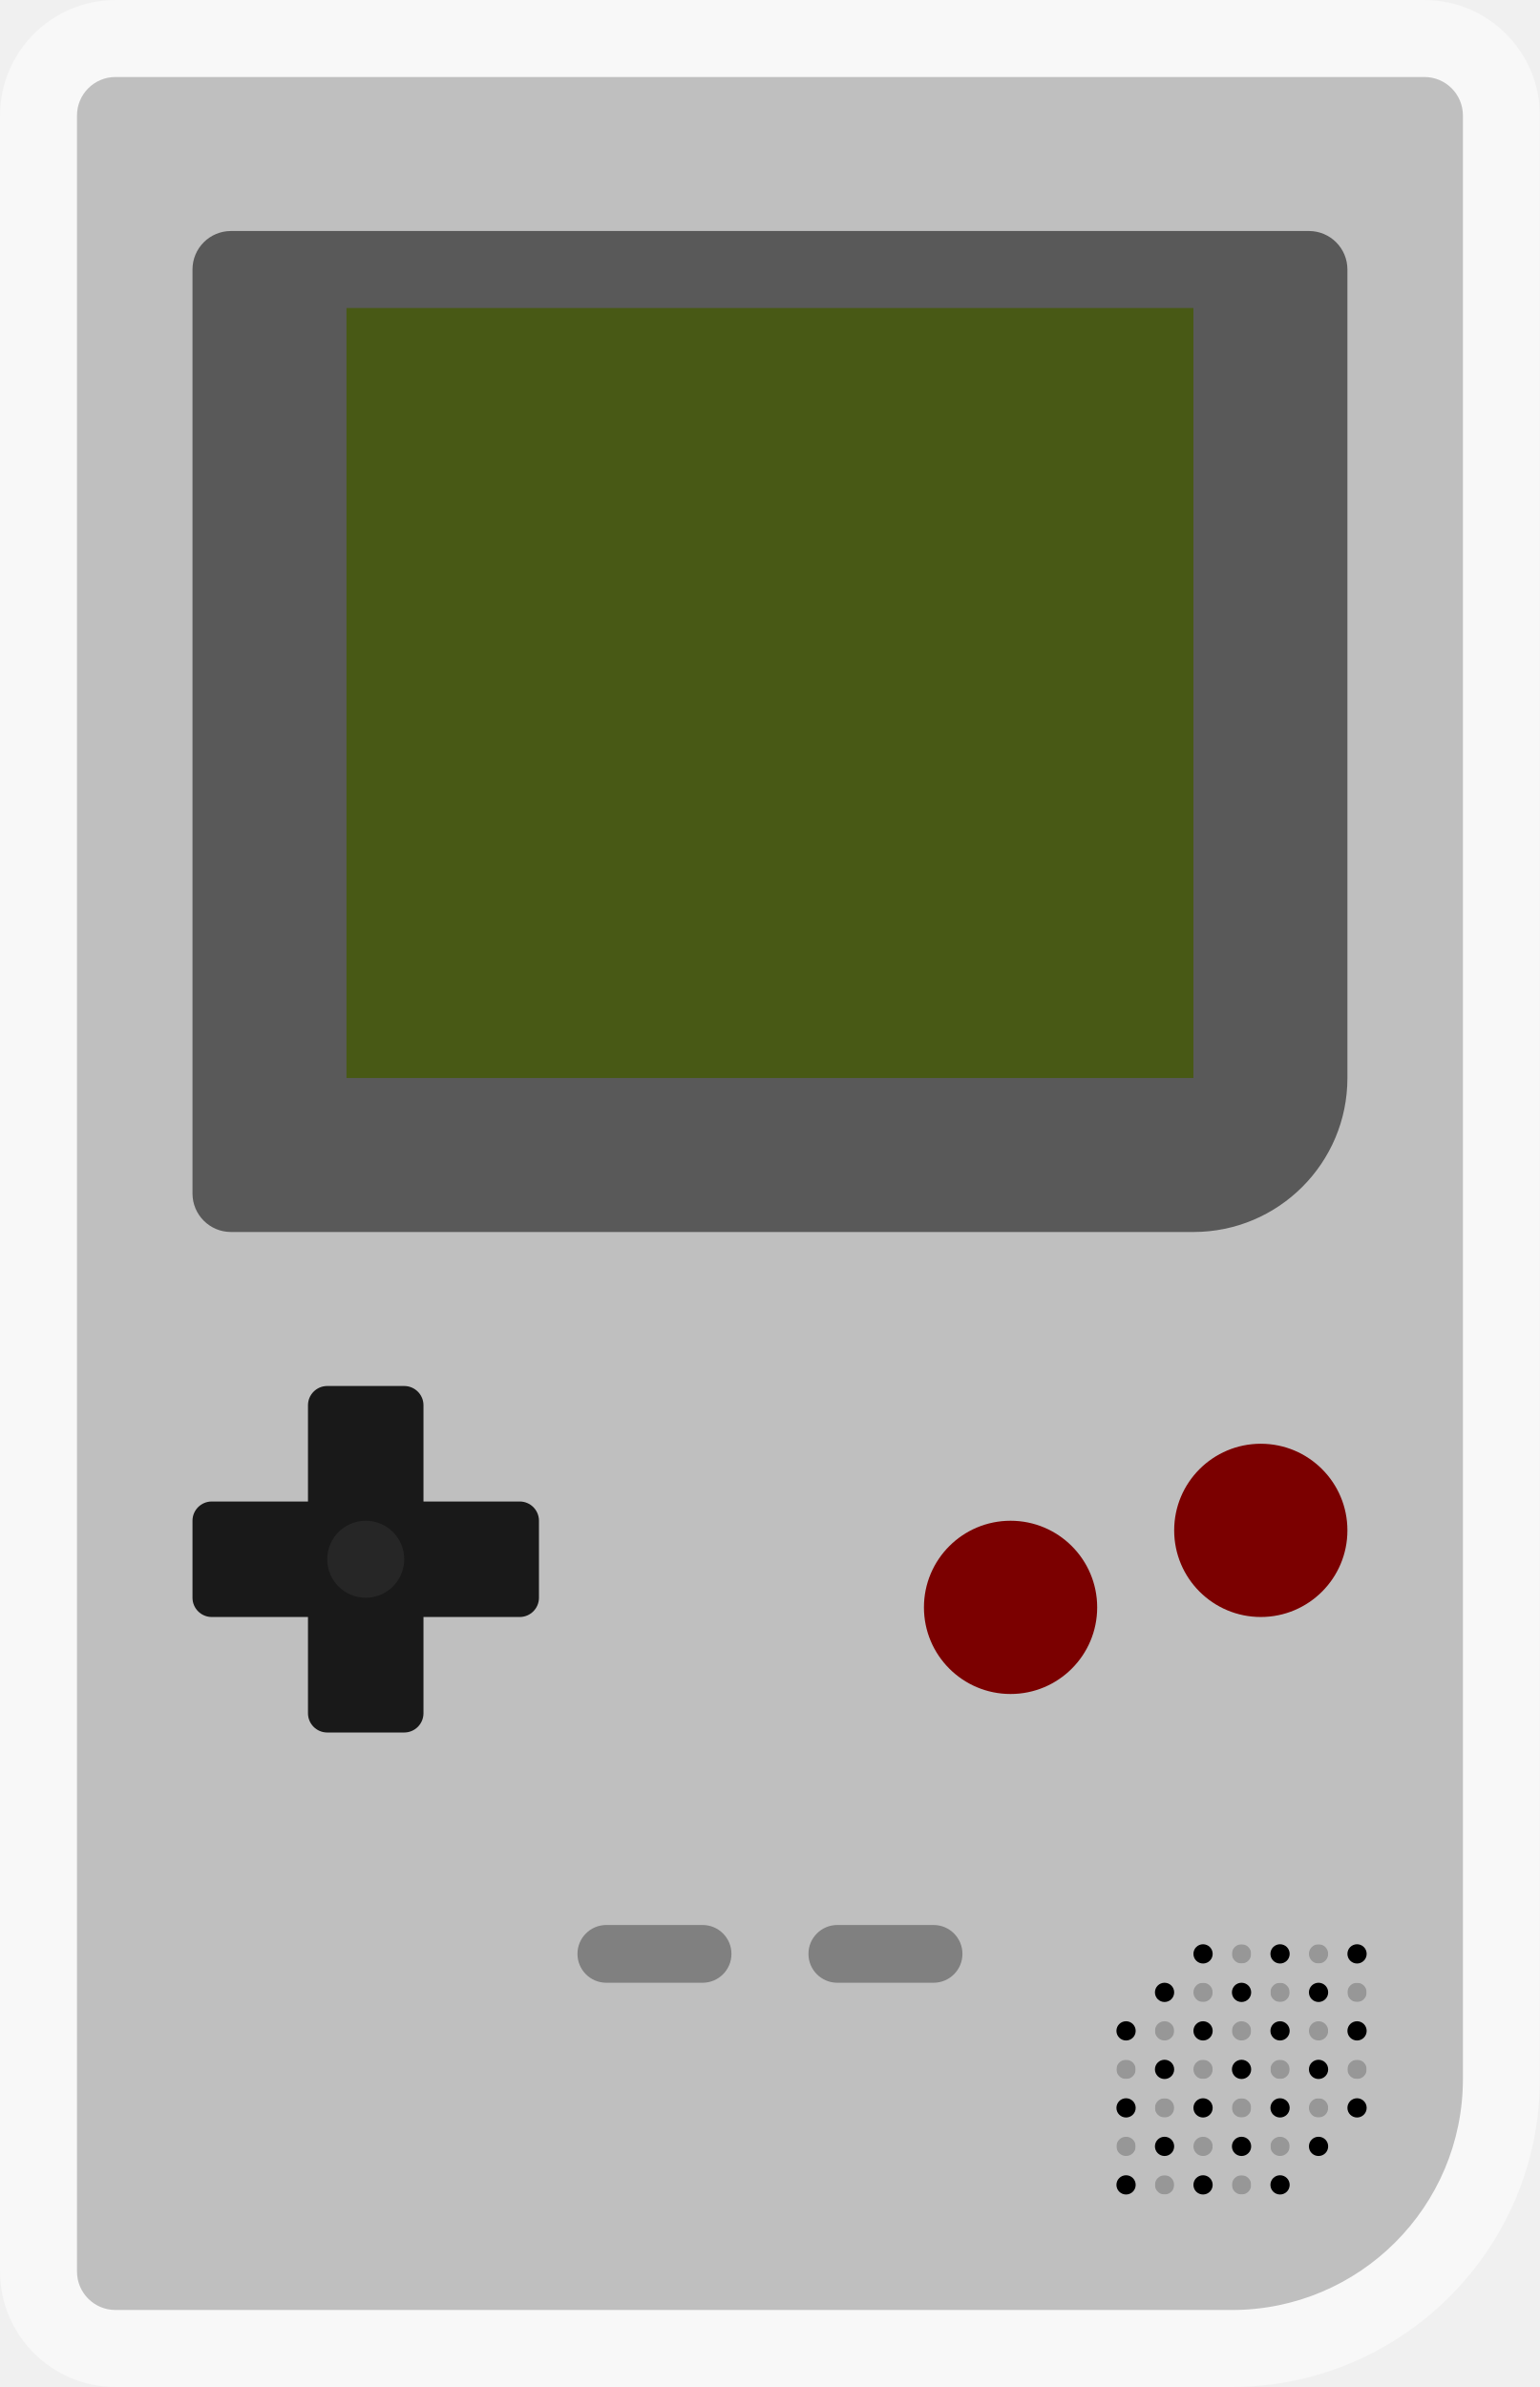
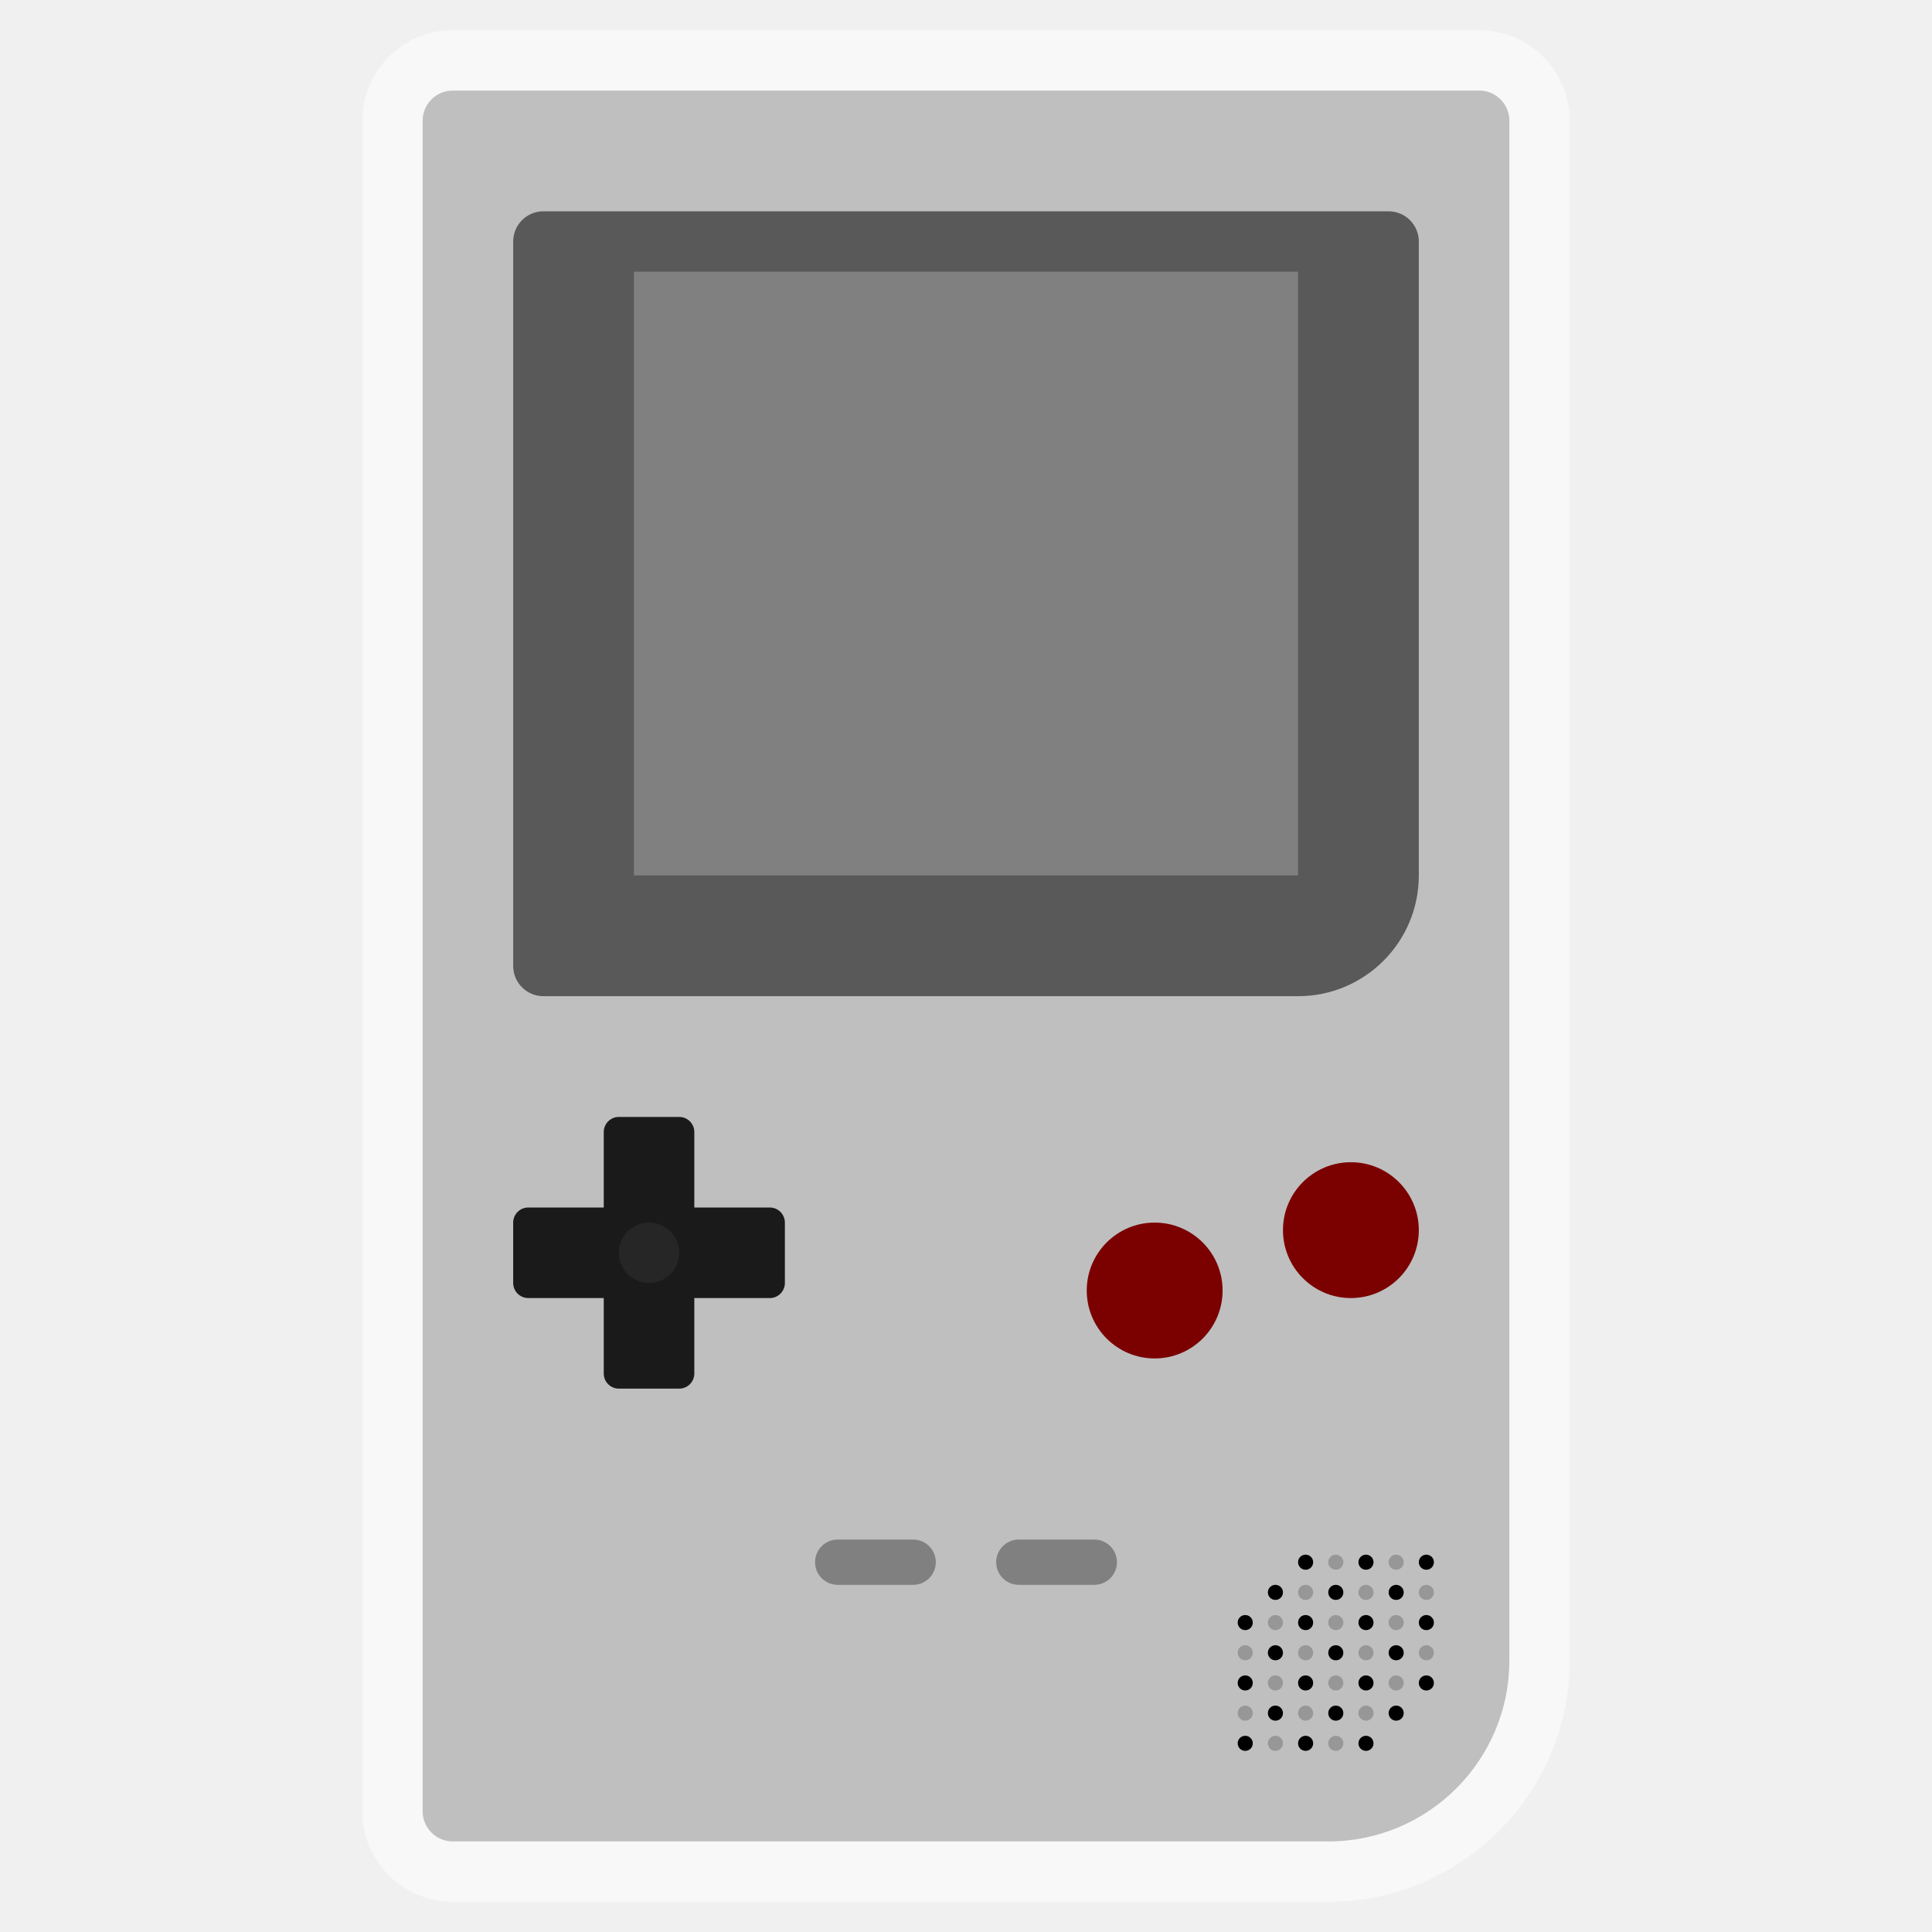
- <svg xmlns="http://www.w3.org/2000/svg" viewBox="0 0 213.333 330.667" height="330.667" width="213.333" xml:space="preserve" id="svg2" version="1.1">
-   <defs id="defs6">
-     <clipPath id="clipPath18" clipPathUnits="userSpaceOnUse">
-       <path id="path16" d="M 0,256 H 256 V 0 H 0 Z" />
-     </clipPath>
-     <clipPath id="clipPath26" clipPathUnits="userSpaceOnUse">
-       <path id="path24" d="M 48,252 H 208 V 4 H 48 Z" />
-     </clipPath>
-     <clipPath id="clipPath72" clipPathUnits="userSpaceOnUse">
-       <path id="path70" d="m 184,50 h 2 v -2 h -2 z" />
-     </clipPath>
-     <clipPath id="clipPath96" clipPathUnits="userSpaceOnUse">
-       <path id="path94" d="m 176,50 h 2 v -2 h -2 z" />
-     </clipPath>
-     <clipPath id="clipPath112" clipPathUnits="userSpaceOnUse">
-       <path id="path110" d="m 172,46 h 2 v -2 h -2 z" />
-     </clipPath>
-     <clipPath id="clipPath136" clipPathUnits="userSpaceOnUse">
-       <path id="path134" d="m 188,46 h 2 v -2 h -2 z" />
-     </clipPath>
-     <clipPath id="clipPath152" clipPathUnits="userSpaceOnUse">
-       <path id="path150" d="m 180,46 h 2 v -2 h -2 z" />
-     </clipPath>
-     <clipPath id="clipPath176" clipPathUnits="userSpaceOnUse">
-       <path id="path174" d="m 168,42 h 2 v -2 h -2 z" />
-     </clipPath>
-     <clipPath id="clipPath196" clipPathUnits="userSpaceOnUse">
-       <path id="path194" d="m 184,42 h 2 v -2 h -2 z" />
-     </clipPath>
-     <clipPath id="clipPath220" clipPathUnits="userSpaceOnUse">
-       <path id="path218" d="m 176,42 h 2 v -2 h -2 z" />
-     </clipPath>
-     <clipPath id="clipPath236" clipPathUnits="userSpaceOnUse">
-       <path id="path234" d="m 172,38 h 2 v -2 h -2 z" />
-     </clipPath>
-     <clipPath id="clipPath256" clipPathUnits="userSpaceOnUse">
-       <path id="path254" d="m 164,38 h 2 v -2 h -2 z" />
-     </clipPath>
-     <clipPath id="clipPath276" clipPathUnits="userSpaceOnUse">
-       <path id="path274" d="m 188,38 h 2 v -2 h -2 z" />
-     </clipPath>
-     <clipPath id="clipPath292" clipPathUnits="userSpaceOnUse">
-       <path id="path290" d="m 180,38 h 2 v -2 h -2 z" />
-     </clipPath>
-     <clipPath id="clipPath316" clipPathUnits="userSpaceOnUse">
-       <path id="path314" d="m 168,34 h 2 v -2 h -2 z" />
-     </clipPath>
-     <clipPath id="clipPath336" clipPathUnits="userSpaceOnUse">
-       <path id="path334" d="m 184,34 h 2 v -2 h -2 z" />
-     </clipPath>
-     <clipPath id="clipPath360" clipPathUnits="userSpaceOnUse">
-       <path id="path358" d="m 176,34 h 2 v -2 h -2 z" />
-     </clipPath>
-     <clipPath id="clipPath376" clipPathUnits="userSpaceOnUse">
-       <path id="path374" d="m 172,30 h 2 v -2 h -2 z" />
-     </clipPath>
-     <clipPath id="clipPath396" clipPathUnits="userSpaceOnUse">
-       <path id="path394" d="m 164,30 h 2 v -2 h -2 z" />
-     </clipPath>
-     <clipPath id="clipPath416" clipPathUnits="userSpaceOnUse">
-       <path id="path414" d="m 180,30 h 2 v -2 h -2 z" />
-     </clipPath>
-     <clipPath id="clipPath440" clipPathUnits="userSpaceOnUse">
-       <path id="path438" d="m 168,26 h 2 v -2 h -2 z" />
-     </clipPath>
-     <clipPath id="clipPath464" clipPathUnits="userSpaceOnUse">
-       <path id="path462" d="m 176,26 h 2 v -2 h -2 z" />
-     </clipPath>
-   </defs>
-   <g transform="matrix(1.333333,0,0,-1.333333,-64,336)" id="g10">
-     <g id="g12">
-       <g clip-path="url(#clipPath18)" id="g14">
-         <g id="g20">
-           <g id="g22" />
-           <g id="g34">
-             <g style="opacity:0.5" id="g32" clip-path="url(#clipPath26)">
-               <g id="g30" transform="translate(196,252)">
-                 <path id="path28" style="fill:#ffffff;fill-opacity:1;fill-rule:nonzero;stroke:none" d="m 0,0 h -136 c -6.617,0 -12,-5.383 -12,-12 v -224 c 0,-6.617 5.383,-12 12,-12 h 116 c 17.645,0 32,14.355 32,32 V -12 C 12,-5.383 6.617,0 0,0" />
-               </g>
-             </g>
-           </g>
-         </g>
-         <g transform="translate(176,12)" id="g36">
-           <path id="path38" style="fill:#bfbfbf;fill-opacity:1;fill-rule:nonzero;stroke:none" d="m 0,0 h -116 c -2.209,0 -4,1.791 -4,4 v 224 c 0,2.209 1.791,4 4,4 H 20 c 2.209,0 4,-1.791 4,-4 V 24 C 24,10.745 13.255,0 0,0" />
-         </g>
-         <g transform="translate(172,124)" id="g40">
-           <path id="path42" style="fill:#595959;fill-opacity:1;fill-rule:nonzero;stroke:none" d="m 0,0 h -100 c -2.209,0 -4,1.791 -4,4 v 96 c 0,2.209 1.791,4 4,4 H 12 c 2.209,0 4,-1.791 4,-4 V 16 C 16,7.164 8.837,0 0,0" />
-         </g>
-         <path id="path44" style="fill:#485915;fill-opacity:1;fill-rule:nonzero;stroke:none" d="M 172,140 H 84 v 80 h 88 z" />
-         <g transform="translate(121,46)" id="g46">
-           <path id="path48" style="fill:#808080;fill-opacity:1;fill-rule:nonzero;stroke:none" d="m 0,0 h -10 c -1.657,0 -3,1.343 -3,3 0,1.657 1.343,3 3,3 H 0 C 1.657,6 3,4.657 3,3 3,1.343 1.657,0 0,0" />
-         </g>
-         <g transform="translate(145,46)" id="g50">
-           <path id="path52" style="fill:#808080;fill-opacity:1;fill-rule:nonzero;stroke:none" d="m 0,0 h -10 c -1.657,0 -3,1.343 -3,3 0,1.657 1.343,3 3,3 H 0 C 1.657,6 3,4.657 3,3 3,1.343 1.657,0 0,0" />
-         </g>
-         <g transform="translate(162,85)" id="g54">
-           <path id="path56" style="fill:#7b0000;fill-opacity:1;fill-rule:nonzero;stroke:none" d="m 0,0 c 0,-4.971 -4.029,-9 -9,-9 -4.971,0 -9,4.029 -9,9 0,4.971 4.029,9 9,9 4.971,0 9,-4.029 9,-9" />
-         </g>
-         <g transform="translate(188,93)" id="g58">
-           <path id="path60" style="fill:#7b0000;fill-opacity:1;fill-rule:nonzero;stroke:none" d="m 0,0 c 0,-4.971 -4.029,-9 -9,-9 -4.971,0 -9,4.029 -9,9 0,4.971 4.029,9 9,9 4.971,0 9,-4.029 9,-9" />
-         </g>
-         <g transform="translate(172,49)" id="g62">
-           <path id="path64" style="fill:#000000;fill-opacity:1;fill-rule:nonzero;stroke:none" d="M 0,0 C 0,-0.553 0.447,-1 1,-1 1.553,-1 2,-0.553 2,0 2,0.553 1.553,1 1,1 0.447,1 0,0.553 0,0" />
-         </g>
-         <g id="g66">
-           <g id="g68" />
-           <g id="g80">
-             <g style="opacity:0.778" id="g78" clip-path="url(#clipPath72)">
-               <g id="g76" transform="translate(184,49)">
-                 <path id="path74" style="fill:#8c8c8c;fill-opacity:1;fill-rule:nonzero;stroke:none" d="M 0,0 C 0,-0.553 0.447,-1 1,-1 1.553,-1 2,-0.553 2,0 2,0.553 1.553,1 1,1 0.447,1 0,0.553 0,0" />
-               </g>
-             </g>
-           </g>
-         </g>
-         <g transform="translate(188,49)" id="g82">
-           <path id="path84" style="fill:#000000;fill-opacity:1;fill-rule:nonzero;stroke:none" d="M 0,0 C 0,-0.553 0.447,-1 1,-1 1.553,-1 2,-0.553 2,0 2,0.553 1.553,1 1,1 0.447,1 0,0.553 0,0" />
-         </g>
-         <g transform="translate(180,49)" id="g86">
-           <path id="path88" style="fill:#000000;fill-opacity:1;fill-rule:nonzero;stroke:none" d="M 0,0 C 0,-0.553 0.447,-1 1,-1 1.553,-1 2,-0.553 2,0 2,0.553 1.553,1 1,1 0.447,1 0,0.553 0,0" />
-         </g>
-         <g id="g90">
-           <g id="g92" />
-           <g id="g104">
-             <g style="opacity:0.778" id="g102" clip-path="url(#clipPath96)">
-               <g id="g100" transform="translate(176,49)">
-                 <path id="path98" style="fill:#8c8c8c;fill-opacity:1;fill-rule:nonzero;stroke:none" d="M 0,0 C 0,-0.553 0.447,-1 1,-1 1.553,-1 2,-0.553 2,0 2,0.553 1.553,1 1,1 0.447,1 0,0.553 0,0" />
-               </g>
-             </g>
-           </g>
-         </g>
-         <g id="g106">
-           <g id="g108" />
-           <g id="g120">
-             <g style="opacity:0.778" id="g118" clip-path="url(#clipPath112)">
-               <g id="g116" transform="translate(172,45)">
-                 <path id="path114" style="fill:#8c8c8c;fill-opacity:1;fill-rule:nonzero;stroke:none" d="M 0,0 C 0,-0.553 0.447,-1 1,-1 1.553,-1 2,-0.553 2,0 2,0.553 1.553,1 1,1 0.447,1 0,0.553 0,0" />
-               </g>
-             </g>
-           </g>
-         </g>
-         <g transform="translate(168,45)" id="g122">
-           <path id="path124" style="fill:#000000;fill-opacity:1;fill-rule:nonzero;stroke:none" d="M 0,0 C 0,-0.553 0.447,-1 1,-1 1.553,-1 2,-0.553 2,0 2,0.553 1.553,1 1,1 0.447,1 0,0.553 0,0" />
-         </g>
-         <g transform="translate(184,45)" id="g126">
-           <path id="path128" style="fill:#000000;fill-opacity:1;fill-rule:nonzero;stroke:none" d="M 0,0 C 0,-0.553 0.447,-1 1,-1 1.553,-1 2,-0.553 2,0 2,0.553 1.553,1 1,1 0.447,1 0,0.553 0,0" />
-         </g>
-         <g id="g130">
-           <g id="g132" />
-           <g id="g144">
-             <g style="opacity:0.778" id="g142" clip-path="url(#clipPath136)">
-               <g id="g140" transform="translate(188,45)">
-                 <path id="path138" style="fill:#8c8c8c;fill-opacity:1;fill-rule:nonzero;stroke:none" d="M 0,0 C 0,-0.553 0.447,-1 1,-1 1.553,-1 2,-0.553 2,0 2,0.553 1.553,1 1,1 0.447,1 0,0.553 0,0" />
-               </g>
-             </g>
-           </g>
-         </g>
-         <g id="g146">
-           <g id="g148" />
-           <g id="g160">
-             <g style="opacity:0.778" id="g158" clip-path="url(#clipPath152)">
-               <g id="g156" transform="translate(180,45)">
-                 <path id="path154" style="fill:#8c8c8c;fill-opacity:1;fill-rule:nonzero;stroke:none" d="M 0,0 C 0,-0.553 0.447,-1 1,-1 1.553,-1 2,-0.553 2,0 2,0.553 1.553,1 1,1 0.447,1 0,0.553 0,0" />
-               </g>
-             </g>
-           </g>
-         </g>
-         <g transform="translate(176,45)" id="g162">
-           <path id="path164" style="fill:#000000;fill-opacity:1;fill-rule:nonzero;stroke:none" d="M 0,0 C 0,-0.553 0.447,-1 1,-1 1.553,-1 2,-0.553 2,0 2,0.553 1.553,1 1,1 0.447,1 0,0.553 0,0" />
-         </g>
-         <g transform="translate(172,41)" id="g166">
-           <path id="path168" style="fill:#000000;fill-opacity:1;fill-rule:nonzero;stroke:none" d="M 0,0 C 0,-0.553 0.447,-1 1,-1 1.553,-1 2,-0.553 2,0 2,0.553 1.553,1 1,1 0.447,1 0,0.553 0,0" />
-         </g>
-         <g id="g170">
-           <g id="g172" />
-           <g id="g184">
-             <g style="opacity:0.778" id="g182" clip-path="url(#clipPath176)">
-               <g id="g180" transform="translate(168,41)">
-                 <path id="path178" style="fill:#8c8c8c;fill-opacity:1;fill-rule:nonzero;stroke:none" d="M 0,0 C 0,-0.553 0.447,-1 1,-1 1.553,-1 2,-0.553 2,0 2,0.553 1.553,1 1,1 0.447,1 0,0.553 0,0" />
-               </g>
-             </g>
-           </g>
-         </g>
-         <g transform="translate(164,41)" id="g186">
-           <path id="path188" style="fill:#000000;fill-opacity:1;fill-rule:nonzero;stroke:none" d="M 0,0 C 0,-0.553 0.447,-1 1,-1 1.553,-1 2,-0.553 2,0 2,0.553 1.553,1 1,1 0.447,1 0,0.553 0,0" />
-         </g>
-         <g id="g190">
-           <g id="g192" />
-           <g id="g204">
-             <g style="opacity:0.778" id="g202" clip-path="url(#clipPath196)">
-               <g id="g200" transform="translate(184,41)">
-                 <path id="path198" style="fill:#8c8c8c;fill-opacity:1;fill-rule:nonzero;stroke:none" d="M 0,0 C 0,-0.553 0.447,-1 1,-1 1.553,-1 2,-0.553 2,0 2,0.553 1.553,1 1,1 0.447,1 0,0.553 0,0" />
-               </g>
-             </g>
-           </g>
-         </g>
-         <g transform="translate(188,41)" id="g206">
-           <path id="path208" style="fill:#000000;fill-opacity:1;fill-rule:nonzero;stroke:none" d="M 0,0 C 0,-0.553 0.447,-1 1,-1 1.553,-1 2,-0.553 2,0 2,0.553 1.553,1 1,1 0.447,1 0,0.553 0,0" />
-         </g>
-         <g transform="translate(180,41)" id="g210">
-           <path id="path212" style="fill:#000000;fill-opacity:1;fill-rule:nonzero;stroke:none" d="M 0,0 C 0,-0.553 0.447,-1 1,-1 1.553,-1 2,-0.553 2,0 2,0.553 1.553,1 1,1 0.447,1 0,0.553 0,0" />
-         </g>
-         <g id="g214">
-           <g id="g216" />
-           <g id="g228">
-             <g style="opacity:0.778" id="g226" clip-path="url(#clipPath220)">
-               <g id="g224" transform="translate(176,41)">
-                 <path id="path222" style="fill:#8c8c8c;fill-opacity:1;fill-rule:nonzero;stroke:none" d="M 0,0 C 0,-0.553 0.447,-1 1,-1 1.553,-1 2,-0.553 2,0 2,0.553 1.553,1 1,1 0.447,1 0,0.553 0,0" />
-               </g>
-             </g>
-           </g>
-         </g>
-         <g id="g230">
-           <g id="g232" />
-           <g id="g244">
-             <g style="opacity:0.778" id="g242" clip-path="url(#clipPath236)">
-               <g id="g240" transform="translate(172,37)">
-                 <path id="path238" style="fill:#8c8c8c;fill-opacity:1;fill-rule:nonzero;stroke:none" d="M 0,0 C 0,-0.553 0.447,-1 1,-1 1.553,-1 2,-0.553 2,0 2,0.553 1.553,1 1,1 0.447,1 0,0.553 0,0" />
-               </g>
-             </g>
-           </g>
-         </g>
-         <g transform="translate(168,37)" id="g246">
-           <path id="path248" style="fill:#000000;fill-opacity:1;fill-rule:nonzero;stroke:none" d="M 0,0 C 0,-0.553 0.447,-1 1,-1 1.553,-1 2,-0.553 2,0 2,0.553 1.553,1 1,1 0.447,1 0,0.553 0,0" />
-         </g>
-         <g id="g250">
-           <g id="g252" />
-           <g id="g264">
-             <g style="opacity:0.778" id="g262" clip-path="url(#clipPath256)">
-               <g id="g260" transform="translate(164,37)">
-                 <path id="path258" style="fill:#8c8c8c;fill-opacity:1;fill-rule:nonzero;stroke:none" d="M 0,0 C 0,-0.553 0.447,-1 1,-1 1.553,-1 2,-0.553 2,0 2,0.553 1.553,1 1,1 0.447,1 0,0.553 0,0" />
-               </g>
-             </g>
-           </g>
-         </g>
-         <g transform="translate(184,37)" id="g266">
-           <path id="path268" style="fill:#000000;fill-opacity:1;fill-rule:nonzero;stroke:none" d="M 0,0 C 0,-0.553 0.447,-1 1,-1 1.553,-1 2,-0.553 2,0 2,0.553 1.553,1 1,1 0.447,1 0,0.553 0,0" />
-         </g>
-         <g id="g270">
-           <g id="g272" />
-           <g id="g284">
-             <g style="opacity:0.778" id="g282" clip-path="url(#clipPath276)">
-               <g id="g280" transform="translate(188,37)">
-                 <path id="path278" style="fill:#8c8c8c;fill-opacity:1;fill-rule:nonzero;stroke:none" d="M 0,0 C 0,-0.553 0.447,-1 1,-1 1.553,-1 2,-0.553 2,0 2,0.553 1.553,1 1,1 0.447,1 0,0.553 0,0" />
-               </g>
-             </g>
-           </g>
-         </g>
-         <g id="g286">
-           <g id="g288" />
-           <g id="g300">
-             <g style="opacity:0.778" id="g298" clip-path="url(#clipPath292)">
-               <g id="g296" transform="translate(180,37)">
-                 <path id="path294" style="fill:#8c8c8c;fill-opacity:1;fill-rule:nonzero;stroke:none" d="M 0,0 C 0,-0.553 0.447,-1 1,-1 1.553,-1 2,-0.553 2,0 2,0.553 1.553,1 1,1 0.447,1 0,0.553 0,0" />
-               </g>
-             </g>
-           </g>
-         </g>
-         <g transform="translate(176,37)" id="g302">
-           <path id="path304" style="fill:#000000;fill-opacity:1;fill-rule:nonzero;stroke:none" d="M 0,0 C 0,-0.553 0.447,-1 1,-1 1.553,-1 2,-0.553 2,0 2,0.553 1.553,1 1,1 0.447,1 0,0.553 0,0" />
-         </g>
-         <g transform="translate(172,33)" id="g306">
-           <path id="path308" style="fill:#000000;fill-opacity:1;fill-rule:nonzero;stroke:none" d="M 0,0 C 0,-0.553 0.447,-1 1,-1 1.553,-1 2,-0.553 2,0 2,0.553 1.553,1 1,1 0.447,1 0,0.553 0,0" />
-         </g>
-         <g id="g310">
-           <g id="g312" />
-           <g id="g324">
-             <g style="opacity:0.778" id="g322" clip-path="url(#clipPath316)">
-               <g id="g320" transform="translate(168,33)">
-                 <path id="path318" style="fill:#8c8c8c;fill-opacity:1;fill-rule:nonzero;stroke:none" d="M 0,0 C 0,-0.553 0.447,-1 1,-1 1.553,-1 2,-0.553 2,0 2,0.553 1.553,1 1,1 0.447,1 0,0.553 0,0" />
-               </g>
-             </g>
-           </g>
-         </g>
-         <g transform="translate(164,33)" id="g326">
-           <path id="path328" style="fill:#000000;fill-opacity:1;fill-rule:nonzero;stroke:none" d="M 0,0 C 0,-0.553 0.447,-1 1,-1 1.553,-1 2,-0.553 2,0 2,0.553 1.553,1 1,1 0.447,1 0,0.553 0,0" />
-         </g>
-         <g id="g330">
-           <g id="g332" />
-           <g id="g344">
-             <g style="opacity:0.778" id="g342" clip-path="url(#clipPath336)">
-               <g id="g340" transform="translate(184,33)">
-                 <path id="path338" style="fill:#8c8c8c;fill-opacity:1;fill-rule:nonzero;stroke:none" d="M 0,0 C 0,-0.553 0.447,-1 1,-1 1.553,-1 2,-0.553 2,0 2,0.553 1.553,1 1,1 0.447,1 0,0.553 0,0" />
-               </g>
-             </g>
-           </g>
-         </g>
-         <g transform="translate(188,33)" id="g346">
-           <path id="path348" style="fill:#000000;fill-opacity:1;fill-rule:nonzero;stroke:none" d="M 0,0 C 0,-0.553 0.447,-1 1,-1 1.553,-1 2,-0.553 2,0 2,0.553 1.553,1 1,1 0.447,1 0,0.553 0,0" />
-         </g>
-         <g transform="translate(180,33)" id="g350">
-           <path id="path352" style="fill:#000000;fill-opacity:1;fill-rule:nonzero;stroke:none" d="M 0,0 C 0,-0.553 0.447,-1 1,-1 1.553,-1 2,-0.553 2,0 2,0.553 1.553,1 1,1 0.447,1 0,0.553 0,0" />
-         </g>
-         <g id="g354">
-           <g id="g356" />
-           <g id="g368">
-             <g style="opacity:0.778" id="g366" clip-path="url(#clipPath360)">
-               <g id="g364" transform="translate(176,33)">
-                 <path id="path362" style="fill:#8c8c8c;fill-opacity:1;fill-rule:nonzero;stroke:none" d="M 0,0 C 0,-0.553 0.447,-1 1,-1 1.553,-1 2,-0.553 2,0 2,0.553 1.553,1 1,1 0.447,1 0,0.553 0,0" />
-               </g>
-             </g>
-           </g>
-         </g>
-         <g id="g370">
-           <g id="g372" />
-           <g id="g384">
-             <g style="opacity:0.778" id="g382" clip-path="url(#clipPath376)">
-               <g id="g380" transform="translate(172,29)">
-                 <path id="path378" style="fill:#8c8c8c;fill-opacity:1;fill-rule:nonzero;stroke:none" d="M 0,0 C 0,-0.553 0.447,-1 1,-1 1.553,-1 2,-0.553 2,0 2,0.553 1.553,1 1,1 0.447,1 0,0.553 0,0" />
-               </g>
-             </g>
-           </g>
-         </g>
-         <g transform="translate(168,29)" id="g386">
-           <path id="path388" style="fill:#000000;fill-opacity:1;fill-rule:nonzero;stroke:none" d="M 0,0 C 0,-0.553 0.447,-1 1,-1 1.553,-1 2,-0.553 2,0 2,0.553 1.553,1 1,1 0.447,1 0,0.553 0,0" />
-         </g>
-         <g id="g390">
-           <g id="g392" />
-           <g id="g404">
-             <g style="opacity:0.778" id="g402" clip-path="url(#clipPath396)">
-               <g id="g400" transform="translate(164,29)">
-                 <path id="path398" style="fill:#8c8c8c;fill-opacity:1;fill-rule:nonzero;stroke:none" d="M 0,0 C 0,-0.553 0.447,-1 1,-1 1.553,-1 2,-0.553 2,0 2,0.553 1.553,1 1,1 0.447,1 0,0.553 0,0" />
-               </g>
-             </g>
-           </g>
-         </g>
-         <g transform="translate(184,29)" id="g406">
-           <path id="path408" style="fill:#000000;fill-opacity:1;fill-rule:nonzero;stroke:none" d="M 0,0 C 0,-0.553 0.447,-1 1,-1 1.553,-1 2,-0.553 2,0 2,0.553 1.553,1 1,1 0.447,1 0,0.553 0,0" />
-         </g>
-         <g id="g410">
-           <g id="g412" />
-           <g id="g424">
-             <g style="opacity:0.778" id="g422" clip-path="url(#clipPath416)">
-               <g id="g420" transform="translate(180,29)">
-                 <path id="path418" style="fill:#8c8c8c;fill-opacity:1;fill-rule:nonzero;stroke:none" d="M 0,0 C 0,-0.553 0.447,-1 1,-1 1.553,-1 2,-0.553 2,0 2,0.553 1.553,1 1,1 0.447,1 0,0.553 0,0" />
-               </g>
-             </g>
-           </g>
-         </g>
-         <g transform="translate(176,29)" id="g426">
-           <path id="path428" style="fill:#000000;fill-opacity:1;fill-rule:nonzero;stroke:none" d="M 0,0 C 0,-0.553 0.447,-1 1,-1 1.553,-1 2,-0.553 2,0 2,0.553 1.553,1 1,1 0.447,1 0,0.553 0,0" />
-         </g>
-         <g transform="translate(172,25)" id="g430">
-           <path id="path432" style="fill:#000000;fill-opacity:1;fill-rule:nonzero;stroke:none" d="M 0,0 C 0,-0.553 0.447,-1 1,-1 1.553,-1 2,-0.553 2,0 2,0.553 1.553,1 1,1 0.447,1 0,0.553 0,0" />
-         </g>
-         <g id="g434">
-           <g id="g436" />
-           <g id="g448">
-             <g style="opacity:0.778" id="g446" clip-path="url(#clipPath440)">
-               <g id="g444" transform="translate(168,25)">
-                 <path id="path442" style="fill:#8c8c8c;fill-opacity:1;fill-rule:nonzero;stroke:none" d="M 0,0 C 0,-0.553 0.447,-1 1,-1 1.553,-1 2,-0.553 2,0 2,0.553 1.553,1 1,1 0.447,1 0,0.553 0,0" />
-               </g>
-             </g>
-           </g>
-         </g>
-         <g transform="translate(164,25)" id="g450">
-           <path id="path452" style="fill:#000000;fill-opacity:1;fill-rule:nonzero;stroke:none" d="M 0,0 C 0,-0.553 0.447,-1 1,-1 1.553,-1 2,-0.553 2,0 2,0.553 1.553,1 1,1 0.447,1 0,0.553 0,0" />
-         </g>
-         <g transform="translate(180,25)" id="g454">
-           <path id="path456" style="fill:#000000;fill-opacity:1;fill-rule:nonzero;stroke:none" d="M 0,0 C 0,-0.553 0.447,-1 1,-1 1.553,-1 2,-0.553 2,0 2,0.553 1.553,1 1,1 0.447,1 0,0.553 0,0" />
-         </g>
-         <g id="g458">
-           <g id="g460" />
-           <g id="g472">
-             <g style="opacity:0.778" id="g470" clip-path="url(#clipPath464)">
-               <g id="g468" transform="translate(176,25)">
-                 <path id="path466" style="fill:#8c8c8c;fill-opacity:1;fill-rule:nonzero;stroke:none" d="M 0,0 C 0,-0.553 0.447,-1 1,-1 1.553,-1 2,-0.553 2,0 2,0.553 1.553,1 1,1 0.447,1 0,0.553 0,0" />
-               </g>
-             </g>
-           </g>
-         </g>
-         <g transform="translate(102,96)" id="g474">
-           <path id="path476" style="fill:#191919;fill-opacity:1;fill-rule:nonzero;stroke:none" d="m 0,0 h -10 v 10 c 0,1.104 -0.896,2 -2,2 h -8 c -1.104,0 -2,-0.896 -2,-2 V 0 h -10 c -1.104,0 -2,-0.896 -2,-2 v -8 c 0,-1.104 0.896,-2 2,-2 h 10 v -10 c 0,-1.104 0.896,-2 2,-2 h 8 c 1.104,0 2,0.896 2,2 v 10 H 0 c 1.104,0 2,0.896 2,2 v 8 C 2,-0.896 1.104,0 0,0" />
-         </g>
-         <g transform="translate(90,90)" id="g478">
-           <path id="path480" style="fill:#262626;fill-opacity:1;fill-rule:nonzero;stroke:none" d="m 0,0 c 0,-2.209 -1.791,-4 -4,-4 -2.209,0 -4,1.791 -4,4 0,2.209 1.791,4 4,4 2.209,0 4,-1.791 4,-4" />
-         </g>
-       </g>
-     </g>
+ <svg xmlns="http://www.w3.org/2000/svg" version="1.1" id="Layer_1" x="0px" y="0px" viewBox="0 0 256 256" style="enable-background:new 0 0 256 256;" xml:space="preserve">
+   <path style="opacity:0.5;fill:#FFFFFF;" d="M196,4H60c-6.617,0-12,5.383-12,12v224c0,6.617,5.383,12,12,12h116  c17.645,0,32-14.355,32-32V16C208,9.383,202.617,4,196,4L196,4z" />
+   <path style="fill:#BFBFBF;" d="M176,244H60c-2.209,0-4-1.791-4-4V16c0-2.209,1.791-4,4-4h136c2.209,0,4,1.791,4,4v204  C200,233.255,189.255,244,176,244z" />
+   <path style="fill:#595959;" d="M172,132H72c-2.209,0-4-1.791-4-4V32c0-2.209,1.791-4,4-4h112c2.209,0,4,1.791,4,4v84  C188,124.837,180.837,132,172,132z" />
+   <rect x="84" y="36" style="fill:#808080;" width="88" height="80" />
+   <path style="fill:#808080;" d="M121,210h-10c-1.657,0-3-1.343-3-3l0,0c0-1.657,1.343-3,3-3h10c1.657,0,3,1.343,3,3l0,0  C124,208.657,122.657,210,121,210z" />
+   <path style="fill:#808080;" d="M145,210h-10c-1.657,0-3-1.343-3-3l0,0c0-1.657,1.343-3,3-3h10c1.657,0,3,1.343,3,3l0,0  C148,208.657,146.657,210,145,210z" />
+   <circle style="fill:#7B0000;" cx="153" cy="171" r="9" />
+   <circle style="fill:#7B0000;" cx="179" cy="163" r="9" />
+   <circle cx="173" cy="207" r="1" />
+   <circle style="opacity:0.778;fill:#8C8C8C;enable-background:new    ;" cx="185" cy="207" r="1" />
+   <circle cx="189" cy="207" r="1" />
+   <circle cx="181" cy="207" r="1" />
+   <circle style="opacity:0.778;fill:#8C8C8C;enable-background:new    ;" cx="177" cy="207" r="1" />
+   <circle style="opacity:0.778;fill:#8C8C8C;enable-background:new    ;" cx="173" cy="211" r="1" />
+   <circle cx="169" cy="211" r="1" />
+   <circle cx="185" cy="211" r="1" />
+   <circle style="opacity:0.778;fill:#8C8C8C;enable-background:new    ;" cx="189" cy="211" r="1" />
+   <circle style="opacity:0.778;fill:#8C8C8C;enable-background:new    ;" cx="181" cy="211" r="1" />
+   <circle cx="177" cy="211" r="1" />
+   <circle cx="173" cy="215" r="1" />
+   <circle style="opacity:0.778;fill:#8C8C8C;enable-background:new    ;" cx="169" cy="215" r="1" />
+   <circle cx="165" cy="215" r="1" />
+   <circle style="opacity:0.778;fill:#8C8C8C;enable-background:new    ;" cx="185" cy="215" r="1" />
+   <circle cx="189" cy="215" r="1" />
+   <circle cx="181" cy="215" r="1" />
+   <circle style="opacity:0.778;fill:#8C8C8C;enable-background:new    ;" cx="177" cy="215" r="1" />
+   <circle style="opacity:0.778;fill:#8C8C8C;enable-background:new    ;" cx="173" cy="219" r="1" />
+   <circle cx="169" cy="219" r="1" />
+   <circle style="opacity:0.778;fill:#8C8C8C;enable-background:new    ;" cx="165" cy="219" r="1" />
+   <circle cx="185" cy="219" r="1" />
+   <circle style="opacity:0.778;fill:#8C8C8C;enable-background:new    ;" cx="189" cy="219" r="1" />
+   <circle style="opacity:0.778;fill:#8C8C8C;enable-background:new    ;" cx="181" cy="219" r="1" />
+   <circle cx="177" cy="219" r="1" />
+   <circle cx="173" cy="223" r="1" />
+   <circle style="opacity:0.778;fill:#8C8C8C;enable-background:new    ;" cx="169" cy="223" r="1" />
+   <circle cx="165" cy="223" r="1" />
+   <circle style="opacity:0.778;fill:#8C8C8C;enable-background:new    ;" cx="185" cy="223" r="1" />
+   <circle cx="189" cy="223" r="1" />
+   <circle cx="181" cy="223" r="1" />
+   <circle style="opacity:0.778;fill:#8C8C8C;enable-background:new    ;" cx="177" cy="223" r="1" />
+   <circle style="opacity:0.778;fill:#8C8C8C;enable-background:new    ;" cx="173" cy="227" r="1" />
+   <circle cx="169" cy="227" r="1" />
+   <circle style="opacity:0.778;fill:#8C8C8C;enable-background:new    ;" cx="165" cy="227" r="1" />
+   <circle cx="185" cy="227" r="1" />
+   <circle style="opacity:0.778;fill:#8C8C8C;enable-background:new    ;" cx="181" cy="227" r="1" />
+   <circle cx="177" cy="227" r="1" />
+   <circle cx="173" cy="231" r="1" />
+   <circle style="opacity:0.778;fill:#8C8C8C;enable-background:new    ;" cx="169" cy="231" r="1" />
+   <circle cx="165" cy="231" r="1" />
+   <circle cx="181" cy="231" r="1" />
+   <circle style="opacity:0.778;fill:#8C8C8C;enable-background:new    ;" cx="177" cy="231" r="1" />
+   <g>
+     <path style="fill:#1A1A1A;" d="M102,160H92v-10c0-1.105-0.895-2-2-2h-8c-1.105,0-2,0.895-2,2v10H70c-1.105,0-2,0.895-2,2v8   c0,1.105,0.895,2,2,2h10v10c0,1.105,0.895,2,2,2h8c1.105,0,2-0.895,2-2v-10h10c1.105,0,2-0.895,2-2v-8   C104,160.895,103.105,160,102,160z" />
  </g>
+   <circle style="fill:#262626;" cx="86" cy="166" r="4" />
</svg>
